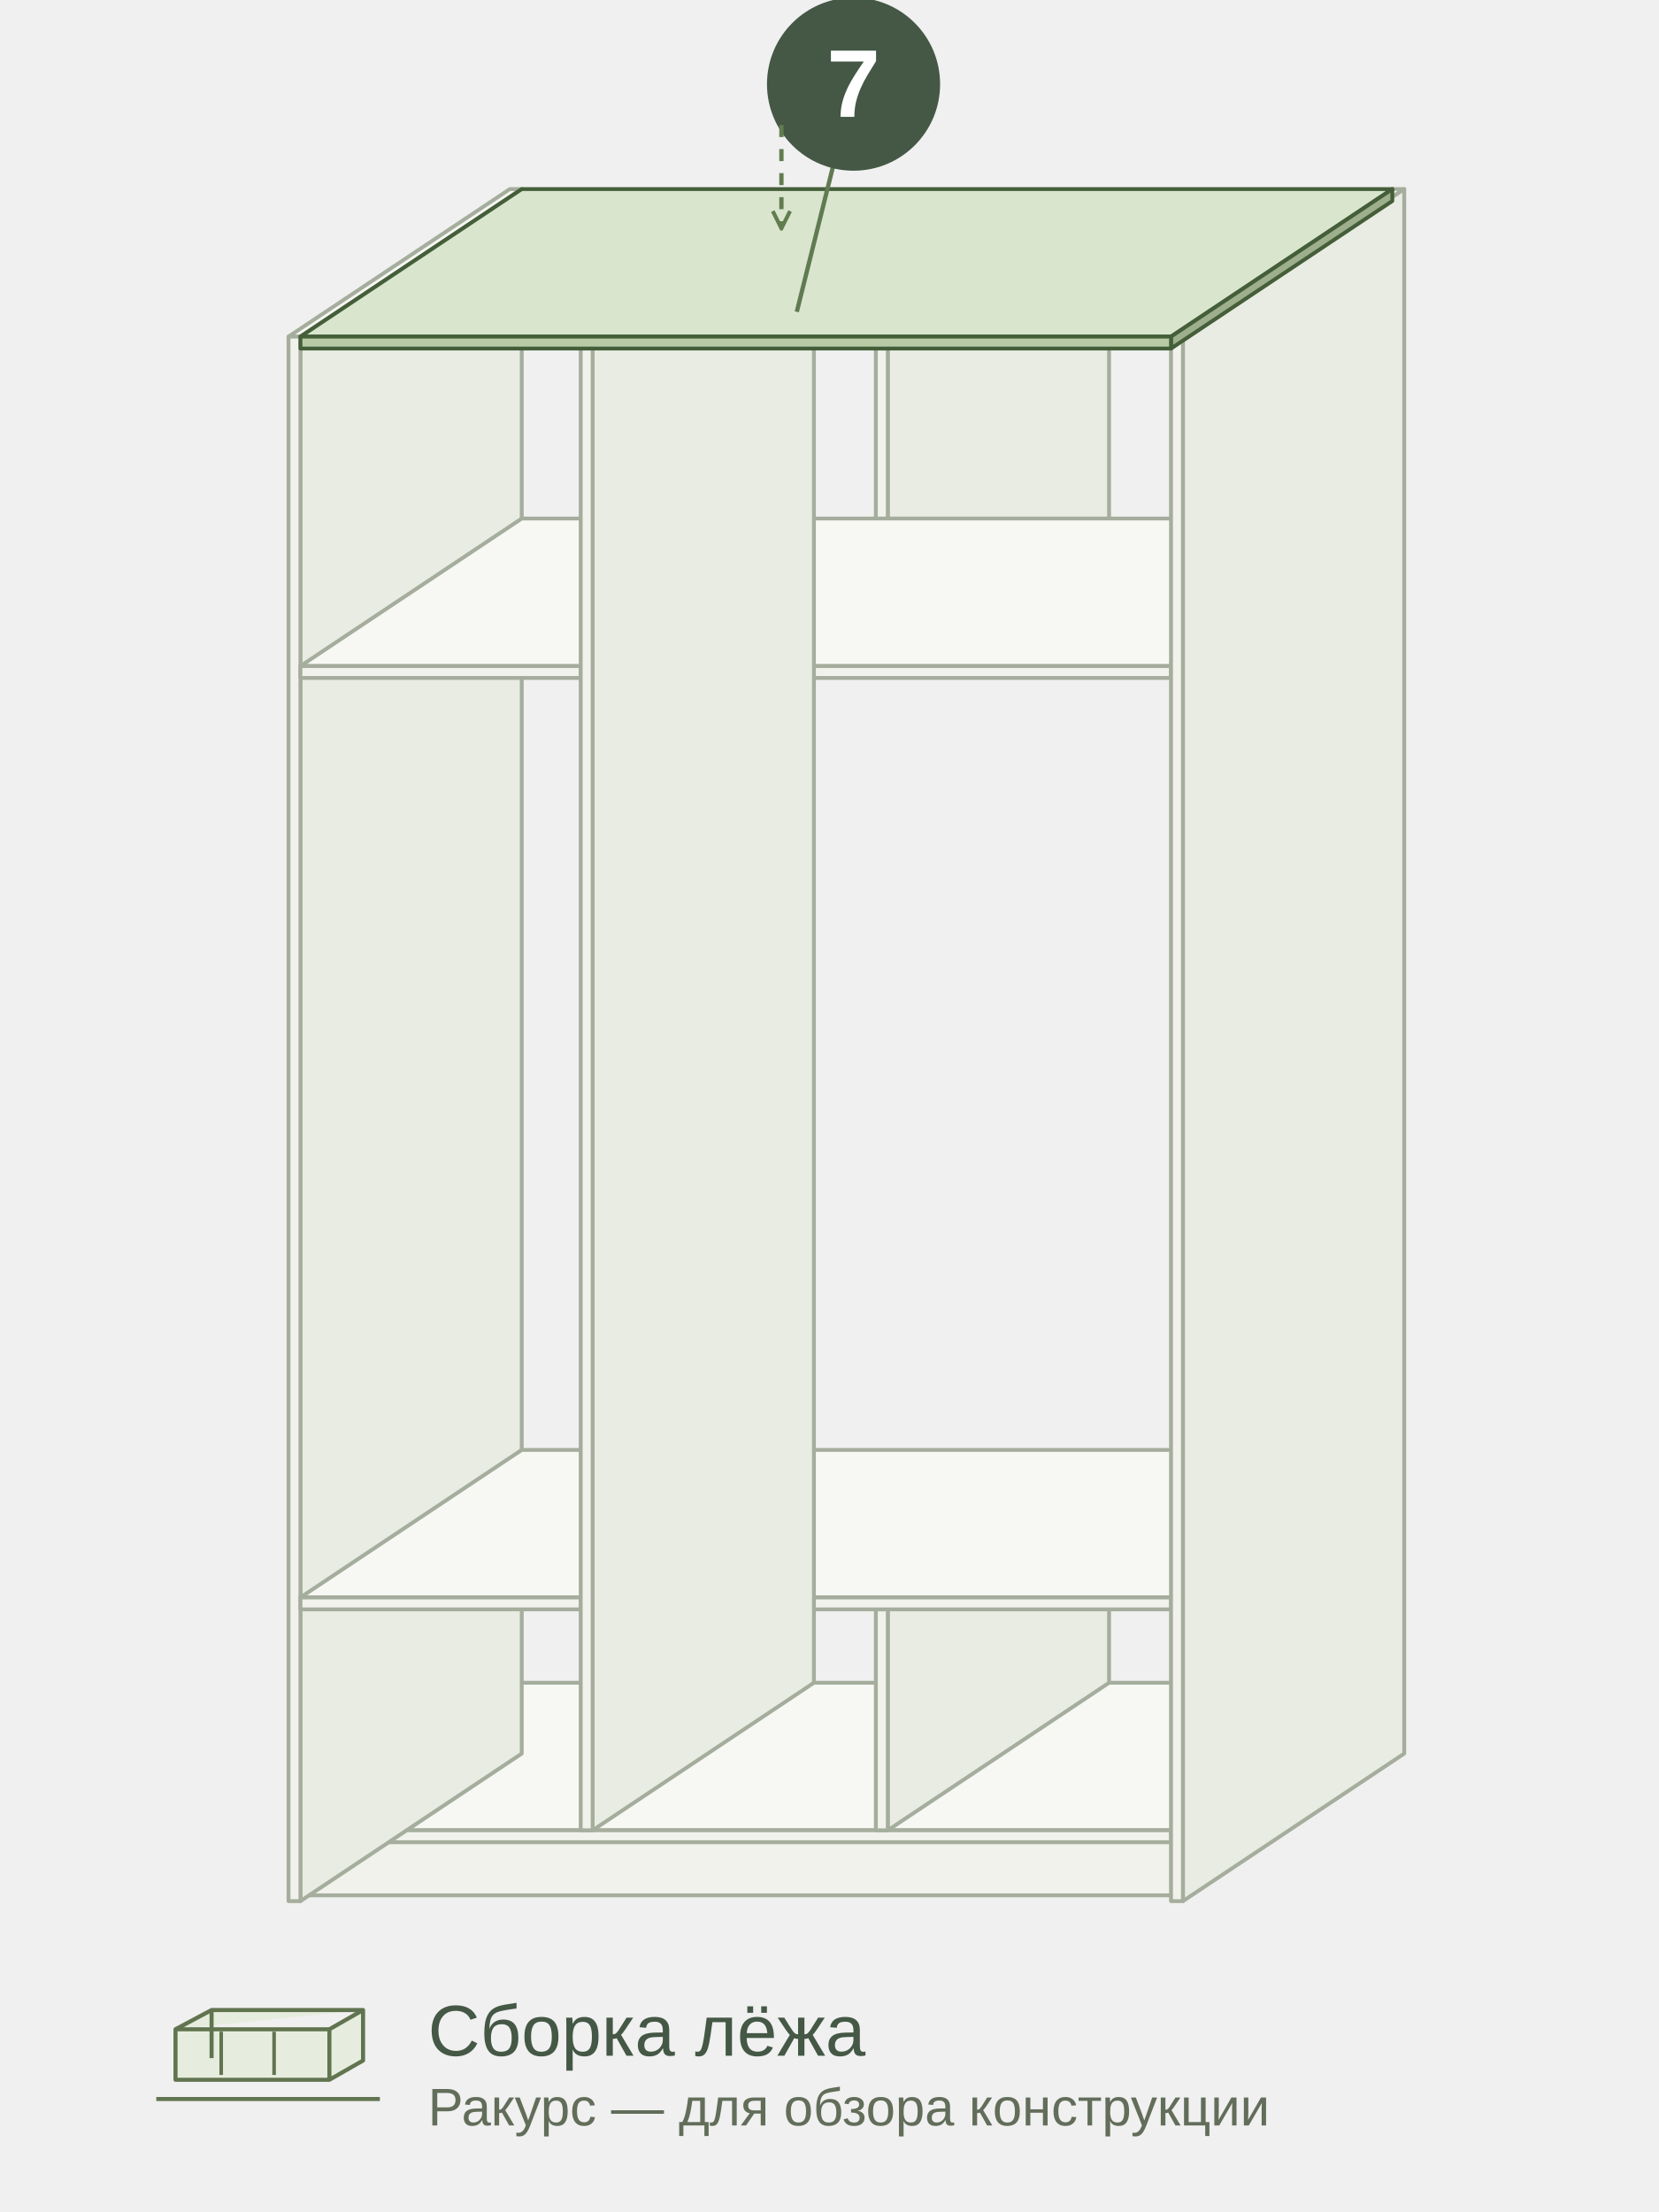
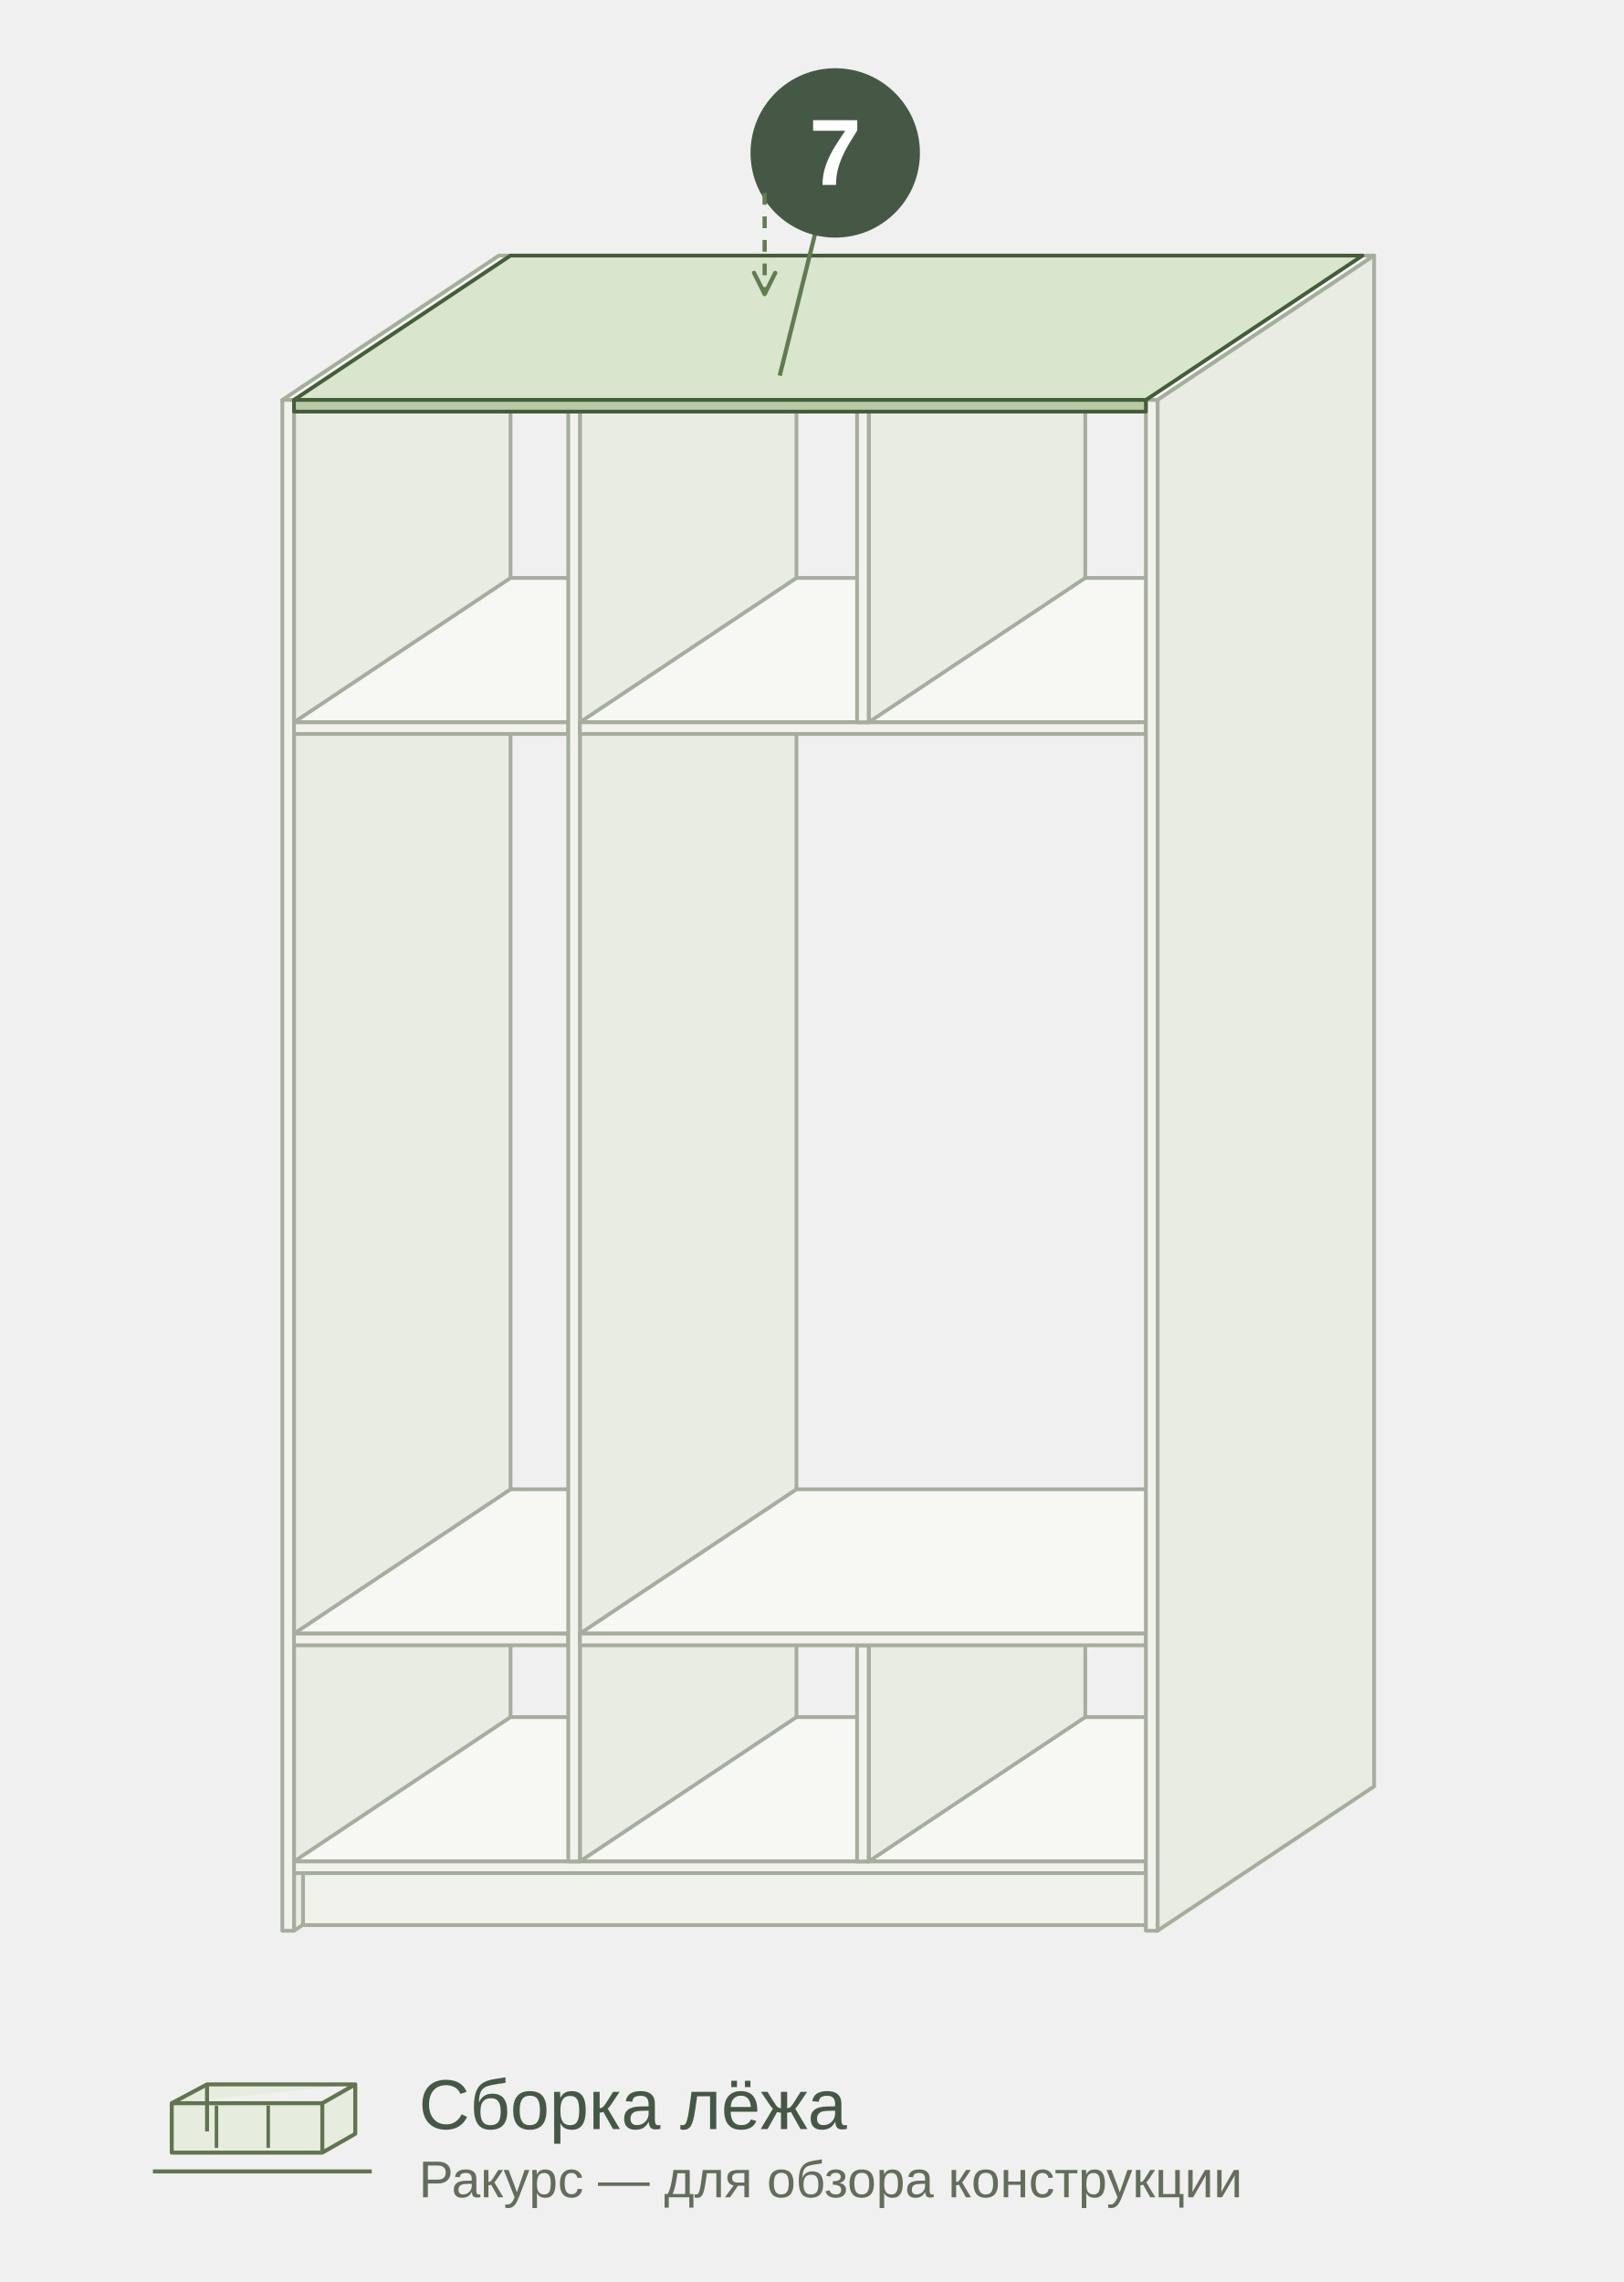
- <svg xmlns="http://www.w3.org/2000/svg" viewBox="35 -70 690 920" role="group" aria-label="Верхняя панель" style="font-family:Arial,sans-serif">
+ <svg xmlns="http://www.w3.org/2000/svg" viewBox="35 -100 690 970" role="group" aria-label="Верхняя панель" style="font-family:Arial,sans-serif">
  <defs>
    <marker id="vileta-arrow" viewBox="0 0 10 10" refX="9" refY="5" markerWidth="5" markerHeight="5" orient="auto-start-reverse">
      <path d="M1 1L9 5L1 9" fill="none" stroke="#617D50" stroke-width="1.8" />
    </marker>
  </defs>
-   <g class="diagram-part" data-part="19">
-     <polygon points="233.76,647.00 595.84,647.00 599.68,644.44 237.60,644.44" fill="#F7F8F3" stroke="#A5AD9D" stroke-width="1.6" stroke-linejoin="round" />
-     <polygon points="595.84,647.00 599.68,644.44 599.68,669.09 595.84,671.64" fill="#E9ECE3" stroke="#A5AD9D" stroke-width="1.6" stroke-linejoin="round" />
-     <polygon points="233.76,647.00 595.84,647.00 595.84,671.64 233.76,671.64" fill="#F0F2EB" stroke="#A5AD9D" stroke-width="1.6" stroke-linejoin="round" />
-   </g>
-   <g class="diagram-part" data-part="19">
-     <polygon points="163.80,693.64 525.88,693.64 529.72,691.08 167.64,691.08" fill="#F7F8F3" stroke="#A5AD9D" stroke-width="1.6" stroke-linejoin="round" />
-     <polygon points="525.88,693.64 529.72,691.08 529.72,715.73 525.88,718.29" fill="#E9ECE3" stroke="#A5AD9D" stroke-width="1.6" stroke-linejoin="round" />
-     <polygon points="163.80,693.64 525.88,693.64 525.88,718.29 163.80,718.29" fill="#F0F2EB" stroke="#A5AD9D" stroke-width="1.6" stroke-linejoin="round" />
-   </g>
-   <g class="diagram-part" data-part="8">
-     <polygon points="159.96,691.24 522.04,691.24 614.08,629.88 252.00,629.88" fill="#F7F8F3" stroke="#A5AD9D" stroke-width="1.6" stroke-linejoin="round" />
-     <polygon points="522.04,691.24 614.08,629.88 614.08,634.84 522.04,696.20" fill="#E9ECE3" stroke="#A5AD9D" stroke-width="1.6" stroke-linejoin="round" />
-     <polygon points="159.96,691.24 522.04,691.24 522.04,696.20 159.96,696.20" fill="#F0F2EB" stroke="#A5AD9D" stroke-width="1.6" stroke-linejoin="round" />
-   </g>
-   <g class="diagram-part" data-part="1">
-     <polygon points="155.00,70.00 159.96,70.00 252.00,8.64 247.04,8.64" fill="#F7F8F3" stroke="#A5AD9D" stroke-width="1.6" stroke-linejoin="round" />
-     <polygon points="159.96,70.00 252.00,8.64 252.00,659.33 159.96,720.69" fill="#E9ECE3" stroke="#A5AD9D" stroke-width="1.6" stroke-linejoin="round" />
-     <polygon points="155.00,70.00 159.96,70.00 159.96,720.69 155.00,720.69" fill="#F0F2EB" stroke="#A5AD9D" stroke-width="1.6" stroke-linejoin="round" />
-   </g>
-   <g class="diagram-part" data-part="18">
-     <polygon points="399.28,599.36 404.24,599.36 496.28,538.00 491.32,538.00" fill="#F7F8F3" stroke="#A5AD9D" stroke-width="1.6" stroke-linejoin="round" />
-     <polygon points="404.24,599.36 496.28,538.00 496.28,629.88 404.24,691.24" fill="#E9ECE3" stroke="#A5AD9D" stroke-width="1.6" stroke-linejoin="round" />
-     <polygon points="399.28,599.36 404.24,599.36 404.24,691.24 399.28,691.24" fill="#F0F2EB" stroke="#A5AD9D" stroke-width="1.6" stroke-linejoin="round" />
-   </g>
-   <g class="diagram-part" data-part="14">
-     <polygon points="399.28,74.96 404.24,74.96 496.28,13.60 491.32,13.60" fill="#F7F8F3" stroke="#A5AD9D" stroke-width="1.6" stroke-linejoin="round" />
-     <polygon points="404.24,74.96 496.28,13.60 496.28,145.66 404.24,207.02" fill="#E9ECE3" stroke="#A5AD9D" stroke-width="1.6" stroke-linejoin="round" />
-     <polygon points="399.28,74.96 404.24,74.96 404.24,207.02 399.28,207.02" fill="#F0F2EB" stroke="#A5AD9D" stroke-width="1.6" stroke-linejoin="round" />
-   </g>
-   <g class="diagram-part" data-part="10">
-     <polygon points="281.48,594.40 522.04,594.40 614.08,533.04 373.52,533.04" fill="#F7F8F3" stroke="#A5AD9D" stroke-width="1.6" stroke-linejoin="round" />
-     <polygon points="522.04,594.40 614.08,533.04 614.08,538.00 522.04,599.36" fill="#E9ECE3" stroke="#A5AD9D" stroke-width="1.6" stroke-linejoin="round" />
-     <polygon points="281.48,594.40 522.04,594.40 522.04,599.36 281.48,599.36" fill="#F0F2EB" stroke="#A5AD9D" stroke-width="1.6" stroke-linejoin="round" />
-   </g>
-   <g class="diagram-part" data-part="9">
-     <polygon points="281.48,207.02 522.04,207.02 614.08,145.66 373.52,145.66" fill="#F7F8F3" stroke="#A5AD9D" stroke-width="1.6" stroke-linejoin="round" />
-     <polygon points="522.04,207.02 614.08,145.66 614.08,150.62 522.04,211.98" fill="#E9ECE3" stroke="#A5AD9D" stroke-width="1.6" stroke-linejoin="round" />
-     <polygon points="281.48,207.02 522.04,207.02 522.04,211.98 281.48,211.98" fill="#F0F2EB" stroke="#A5AD9D" stroke-width="1.6" stroke-linejoin="round" />
-   </g>
-   <g class="diagram-part" data-part="17">
-     <polygon points="159.96,594.40 276.52,594.40 368.56,533.04 252.00,533.04" fill="#F7F8F3" stroke="#A5AD9D" stroke-width="1.6" stroke-linejoin="round" />
-     <polygon points="276.52,594.40 368.56,533.04 368.56,538.00 276.52,599.36" fill="#E9ECE3" stroke="#A5AD9D" stroke-width="1.6" stroke-linejoin="round" />
-     <polygon points="159.96,594.40 276.52,594.40 276.52,599.36 159.96,599.36" fill="#F0F2EB" stroke="#A5AD9D" stroke-width="1.6" stroke-linejoin="round" />
-   </g>
-   <g class="diagram-part" data-part="17">
-     <polygon points="159.96,207.02 276.52,207.02 368.56,145.66 252.00,145.66" fill="#F7F8F3" stroke="#A5AD9D" stroke-width="1.6" stroke-linejoin="round" />
-     <polygon points="276.52,207.02 368.56,145.66 368.56,150.62 276.52,211.98" fill="#E9ECE3" stroke="#A5AD9D" stroke-width="1.6" stroke-linejoin="round" />
-     <polygon points="159.96,207.02 276.52,207.02 276.52,211.98 159.96,211.98" fill="#F0F2EB" stroke="#A5AD9D" stroke-width="1.6" stroke-linejoin="round" />
-   </g>
-   <g class="diagram-part" data-part="3">
-     <polygon points="276.52,74.96 281.48,74.96 373.52,13.60 368.56,13.60" fill="#F7F8F3" stroke="#A5AD9D" stroke-width="1.6" stroke-linejoin="round" />
-     <polygon points="281.48,74.96 373.52,13.60 373.52,629.88 281.48,691.24" fill="#E9ECE3" stroke="#A5AD9D" stroke-width="1.6" stroke-linejoin="round" />
-     <polygon points="276.52,74.96 281.48,74.96 281.48,691.24 276.52,691.24" fill="#F0F2EB" stroke="#A5AD9D" stroke-width="1.6" stroke-linejoin="round" />
-   </g>
-   <g class="diagram-part" data-part="2">
-     <polygon points="522.04,70.00 527.00,70.00 619.04,8.64 614.08,8.64" fill="#F7F8F3" stroke="#A5AD9D" stroke-width="1.6" stroke-linejoin="round" />
-     <polygon points="527.00,70.00 619.04,8.64 619.04,659.33 527.00,720.69" fill="#E9ECE3" stroke="#A5AD9D" stroke-width="1.6" stroke-linejoin="round" />
-     <polygon points="522.04,70.00 527.00,70.00 527.00,720.69 522.04,720.69" fill="#F0F2EB" stroke="#A5AD9D" stroke-width="1.6" stroke-linejoin="round" />
-   </g>
-   <g class="diagram-part is-current" data-part="7">
-     <polygon points="159.96,70.00 522.04,70.00 614.08,8.64 252.00,8.64" fill="#D9E6CD" stroke="#455E3A" stroke-width="1.6" stroke-linejoin="round" />
-     <polygon points="522.04,70.00 614.08,8.64 614.08,13.60 522.04,74.96" fill="#9DAF8D" stroke="#455E3A" stroke-width="1.6" stroke-linejoin="round" />
-     <polygon points="159.96,70.00 522.04,70.00 522.04,74.96 159.96,74.96" fill="#B8CBA6" stroke="#455E3A" stroke-width="1.6" stroke-linejoin="round" />
+   <g data-scene="carcass" data-face-count="39" data-unresolved-order="0">
+     <g class="diagram-part" data-part="19" data-face-axis="0">
+       <polygon points="595.84,647.00 599.68,644.44 599.68,669.09 595.84,671.64" fill="#E9ECE3" stroke="#A5AD9D" stroke-width="1.6" stroke-linejoin="round" />
+     </g>
+     <g class="diagram-part" data-part="19" data-face-axis="0">
+       <polygon points="525.88,693.64 529.72,691.08 529.72,715.73 525.88,718.29" fill="#E9ECE3" stroke="#A5AD9D" stroke-width="1.6" stroke-linejoin="round" />
+     </g>
+     <g class="diagram-part" data-part="1" data-face-axis="1">
+       <polygon points="155.00,70.00 159.96,70.00 252.00,8.64 247.04,8.64" fill="#F7F8F3" stroke="#A5AD9D" stroke-width="1.6" stroke-linejoin="round" />
+     </g>
+     <g class="diagram-part" data-part="1" data-face-axis="0">
+       <polygon points="159.96,70.00 252.00,8.64 252.00,659.33 159.96,720.69" fill="#E9ECE3" stroke="#A5AD9D" stroke-width="1.6" stroke-linejoin="round" />
+     </g>
+     <g class="diagram-part" data-part="1" data-face-axis="2">
+       <polygon points="155.00,70.00 159.96,70.00 159.96,720.69 155.00,720.69" fill="#F0F2EB" stroke="#A5AD9D" stroke-width="1.6" stroke-linejoin="round" />
+     </g>
+     <g class="diagram-part" data-part="18" data-face-axis="1">
+       <polygon points="399.28,599.36 404.24,599.36 496.28,538.00 491.32,538.00" fill="#F7F8F3" stroke="#A5AD9D" stroke-width="1.6" stroke-linejoin="round" />
+     </g>
+     <g class="diagram-part" data-part="14" data-face-axis="1">
+       <polygon points="399.28,74.96 404.24,74.96 496.28,13.60 491.32,13.60" fill="#F7F8F3" stroke="#A5AD9D" stroke-width="1.6" stroke-linejoin="round" />
+     </g>
+     <g class="diagram-part" data-part="10" data-face-axis="0">
+       <polygon points="522.04,594.40 614.08,533.04 614.08,538.00 522.04,599.36" fill="#E9ECE3" stroke="#A5AD9D" stroke-width="1.6" stroke-linejoin="round" />
+     </g>
+     <g class="diagram-part" data-part="9" data-face-axis="0">
+       <polygon points="522.04,207.02 614.08,145.66 614.08,150.62 522.04,211.98" fill="#E9ECE3" stroke="#A5AD9D" stroke-width="1.6" stroke-linejoin="round" />
+     </g>
+     <g class="diagram-part" data-part="17" data-face-axis="0">
+       <polygon points="276.52,594.40 368.56,533.04 368.56,538.00 276.52,599.36" fill="#E9ECE3" stroke="#A5AD9D" stroke-width="1.6" stroke-linejoin="round" />
+     </g>
+     <g class="diagram-part" data-part="17" data-face-axis="0">
+       <polygon points="276.52,207.02 368.56,145.66 368.56,150.62 276.52,211.98" fill="#E9ECE3" stroke="#A5AD9D" stroke-width="1.6" stroke-linejoin="round" />
+     </g>
+     <g class="diagram-part" data-part="3" data-face-axis="1">
+       <polygon points="276.52,74.96 281.48,74.96 373.52,13.60 368.56,13.60" fill="#F7F8F3" stroke="#A5AD9D" stroke-width="1.6" stroke-linejoin="round" />
+     </g>
+     <g class="diagram-part is-current" data-part="7" data-face-axis="0">
+       <polygon points="522.04,70.00 614.08,8.64 614.08,13.60 522.04,74.96" fill="#9DAF8D" stroke="#455E3A" stroke-width="1.6" stroke-linejoin="round" />
+     </g>
+     <g class="diagram-part" data-part="19" data-face-axis="1">
+       <polygon points="233.76,647.00 595.84,647.00 599.68,644.44 237.60,644.44" fill="#F7F8F3" stroke="#A5AD9D" stroke-width="1.6" stroke-linejoin="round" />
+     </g>
+     <g class="diagram-part" data-part="19" data-face-axis="2">
+       <polygon points="233.76,647.00 595.84,647.00 595.84,671.64 233.76,671.64" fill="#F0F2EB" stroke="#A5AD9D" stroke-width="1.6" stroke-linejoin="round" />
+     </g>
+     <g class="diagram-part" data-part="19" data-face-axis="1">
+       <polygon points="163.80,693.64 525.88,693.64 529.72,691.08 167.64,691.08" fill="#F7F8F3" stroke="#A5AD9D" stroke-width="1.6" stroke-linejoin="round" />
+     </g>
+     <g class="diagram-part" data-part="19" data-face-axis="2">
+       <polygon points="163.80,693.64 525.88,693.64 525.88,718.29 163.80,718.29" fill="#F0F2EB" stroke="#A5AD9D" stroke-width="1.6" stroke-linejoin="round" />
+     </g>
+     <g class="diagram-part" data-part="17" data-face-axis="1">
+       <polygon points="159.96,594.40 276.52,594.40 368.56,533.04 252.00,533.04" fill="#F7F8F3" stroke="#A5AD9D" stroke-width="1.6" stroke-linejoin="round" />
+     </g>
+     <g class="diagram-part" data-part="17" data-face-axis="2">
+       <polygon points="159.96,594.40 276.52,594.40 276.52,599.36 159.96,599.36" fill="#F0F2EB" stroke="#A5AD9D" stroke-width="1.6" stroke-linejoin="round" />
+     </g>
+     <g class="diagram-part" data-part="17" data-face-axis="1">
+       <polygon points="159.96,207.02 276.52,207.02 368.56,145.66 252.00,145.66" fill="#F7F8F3" stroke="#A5AD9D" stroke-width="1.6" stroke-linejoin="round" />
+     </g>
+     <g class="diagram-part" data-part="17" data-face-axis="2">
+       <polygon points="159.96,207.02 276.52,207.02 276.52,211.98 159.96,211.98" fill="#F0F2EB" stroke="#A5AD9D" stroke-width="1.6" stroke-linejoin="round" />
+     </g>
+     <g class="diagram-part" data-part="2" data-face-axis="1">
+       <polygon points="522.04,70.00 527.00,70.00 619.04,8.64 614.08,8.64" fill="#F7F8F3" stroke="#A5AD9D" stroke-width="1.6" stroke-linejoin="round" />
+     </g>
+     <g class="diagram-part" data-part="8" data-face-axis="1">
+       <polygon points="159.96,691.24 522.04,691.24 614.08,629.88 252.00,629.88" fill="#F7F8F3" stroke="#A5AD9D" stroke-width="1.6" stroke-linejoin="round" />
+     </g>
+     <g class="diagram-part" data-part="8" data-face-axis="0">
+       <polygon points="522.04,691.24 614.08,629.88 614.08,634.84 522.04,696.20" fill="#E9ECE3" stroke="#A5AD9D" stroke-width="1.6" stroke-linejoin="round" />
+     </g>
+     <g class="diagram-part" data-part="8" data-face-axis="2">
+       <polygon points="159.96,691.24 522.04,691.24 522.04,696.20 159.96,696.20" fill="#F0F2EB" stroke="#A5AD9D" stroke-width="1.6" stroke-linejoin="round" />
+     </g>
+     <g class="diagram-part" data-part="18" data-face-axis="0">
+       <polygon points="404.24,599.36 496.28,538.00 496.28,629.88 404.24,691.24" fill="#E9ECE3" stroke="#A5AD9D" stroke-width="1.6" stroke-linejoin="round" />
+     </g>
+     <g class="diagram-part" data-part="18" data-face-axis="2">
+       <polygon points="399.28,599.36 404.24,599.36 404.24,691.24 399.28,691.24" fill="#F0F2EB" stroke="#A5AD9D" stroke-width="1.6" stroke-linejoin="round" />
+     </g>
+     <g class="diagram-part" data-part="3" data-face-axis="0">
+       <polygon points="281.48,74.96 373.52,13.60 373.52,629.88 281.48,691.24" fill="#E9ECE3" stroke="#A5AD9D" stroke-width="1.6" stroke-linejoin="round" />
+     </g>
+     <g class="diagram-part" data-part="3" data-face-axis="2">
+       <polygon points="276.52,74.96 281.48,74.96 281.48,691.24 276.52,691.24" fill="#F0F2EB" stroke="#A5AD9D" stroke-width="1.6" stroke-linejoin="round" />
+     </g>
+     <g class="diagram-part" data-part="10" data-face-axis="1">
+       <polygon points="281.48,594.40 522.04,594.40 614.08,533.04 373.52,533.04" fill="#F7F8F3" stroke="#A5AD9D" stroke-width="1.6" stroke-linejoin="round" />
+     </g>
+     <g class="diagram-part" data-part="10" data-face-axis="2">
+       <polygon points="281.48,594.40 522.04,594.40 522.04,599.36 281.48,599.36" fill="#F0F2EB" stroke="#A5AD9D" stroke-width="1.6" stroke-linejoin="round" />
+     </g>
+     <g class="diagram-part" data-part="9" data-face-axis="1">
+       <polygon points="281.48,207.02 522.04,207.02 614.08,145.66 373.52,145.66" fill="#F7F8F3" stroke="#A5AD9D" stroke-width="1.6" stroke-linejoin="round" />
+     </g>
+     <g class="diagram-part" data-part="9" data-face-axis="2">
+       <polygon points="281.48,207.02 522.04,207.02 522.04,211.98 281.48,211.98" fill="#F0F2EB" stroke="#A5AD9D" stroke-width="1.6" stroke-linejoin="round" />
+     </g>
+     <g class="diagram-part" data-part="14" data-face-axis="0">
+       <polygon points="404.24,74.96 496.28,13.60 496.28,145.66 404.24,207.02" fill="#E9ECE3" stroke="#A5AD9D" stroke-width="1.6" stroke-linejoin="round" />
+     </g>
+     <g class="diagram-part" data-part="14" data-face-axis="2">
+       <polygon points="399.28,74.96 404.24,74.96 404.24,207.02 399.28,207.02" fill="#F0F2EB" stroke="#A5AD9D" stroke-width="1.6" stroke-linejoin="round" />
+     </g>
+     <g class="diagram-part" data-part="2" data-face-axis="0">
+       <polygon points="527.00,70.00 619.04,8.64 619.04,659.33 527.00,720.69" fill="#E9ECE3" stroke="#A5AD9D" stroke-width="1.6" stroke-linejoin="round" />
+     </g>
+     <g class="diagram-part" data-part="2" data-face-axis="2">
+       <polygon points="522.04,70.00 527.00,70.00 527.00,720.69 522.04,720.69" fill="#F0F2EB" stroke="#A5AD9D" stroke-width="1.6" stroke-linejoin="round" />
+     </g>
+     <g class="diagram-part is-current" data-part="7" data-face-axis="1">
+       <polygon points="159.96,70.00 522.04,70.00 614.08,8.64 252.00,8.64" fill="#D9E6CD" stroke="#455E3A" stroke-width="1.6" stroke-linejoin="round" />
+     </g>
+     <g class="diagram-part is-current" data-part="7" data-face-axis="2">
+       <polygon points="159.96,70.00 522.04,70.00 522.04,74.96 159.96,74.96" fill="#B8CBA6" stroke="#455E3A" stroke-width="1.6" stroke-linejoin="round" />
+     </g>
  </g>
  <g class="diagram-part diagram-callout" data-part="7" tabindex="0" role="button" aria-label="Показать деталь №7">
    <path d="M366.4 59.68 L390 -35" fill="none" stroke="#607A51" stroke-width="1.8" />
    <circle cx="390" cy="-35" r="36" fill="#445845" />
    <text x="390" y="-21.4" text-anchor="middle" fill="#fff" font-size="40" font-weight="600">7</text>
  </g>
-   <path d="M360 -18 L360 25" fill="none" stroke="#617D50" stroke-width="1.8" marker-end="url(#vileta-arrow)" stroke-dasharray="5 5" />
-   <g transform="translate(100 766)">
+   <path d="M360 -18 L360 25" fill="none" stroke="#617D50" stroke-width="1.8" stroke-dasharray="5 5" />
+   <path d="M364.5 16L360 25L355.5 16" fill="none" stroke="#617D50" stroke-width="1.8" stroke-linecap="round" stroke-linejoin="round" />
+   <g transform="translate(100 786)">
    <path d="M0 37H93M8 29V8L72 8L86 0V21L72 29Z M8 8L23 0H86 M72 8V29 M23 0V20" fill="#E7EDDE" stroke="#617450" stroke-width="1.7" stroke-linejoin="round" />
    <path d="M27 9V27M49 9V27" fill="none" stroke="#617450" stroke-width="1.5" />
    <text x="113" y="19" font-size="30" fill="#445845">Сборка лёжа</text>
    <text x="113" y="48" font-size="22" fill="#626D5A">Ракурс — для обзора конструкции</text>
  </g>
</svg>
